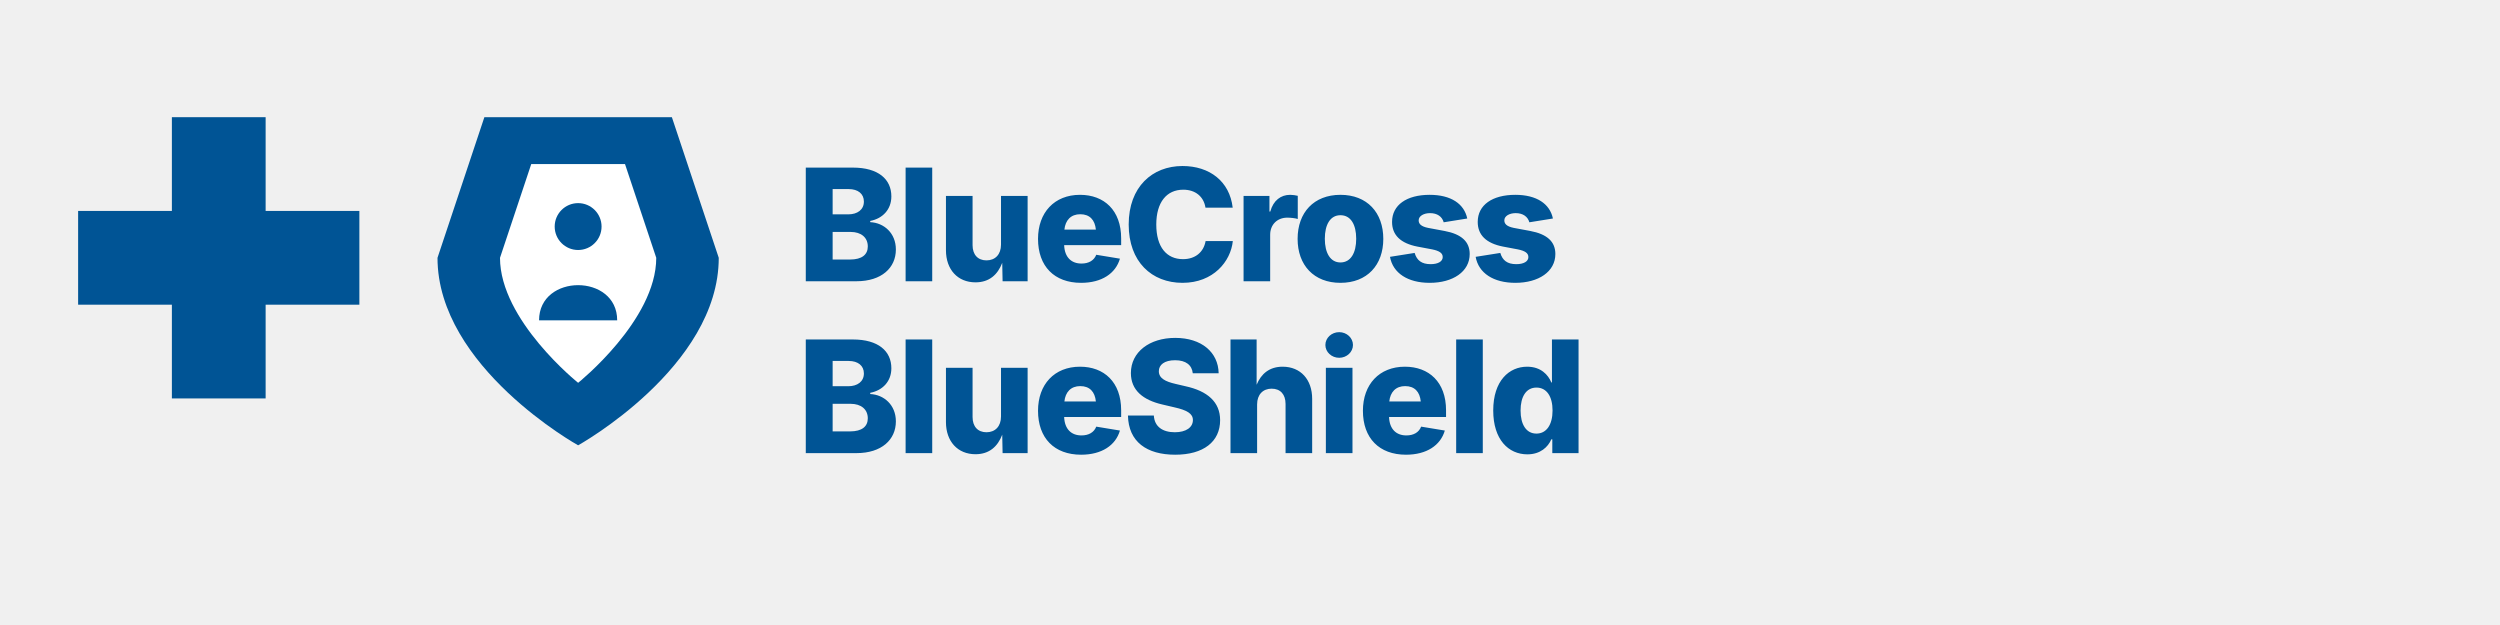
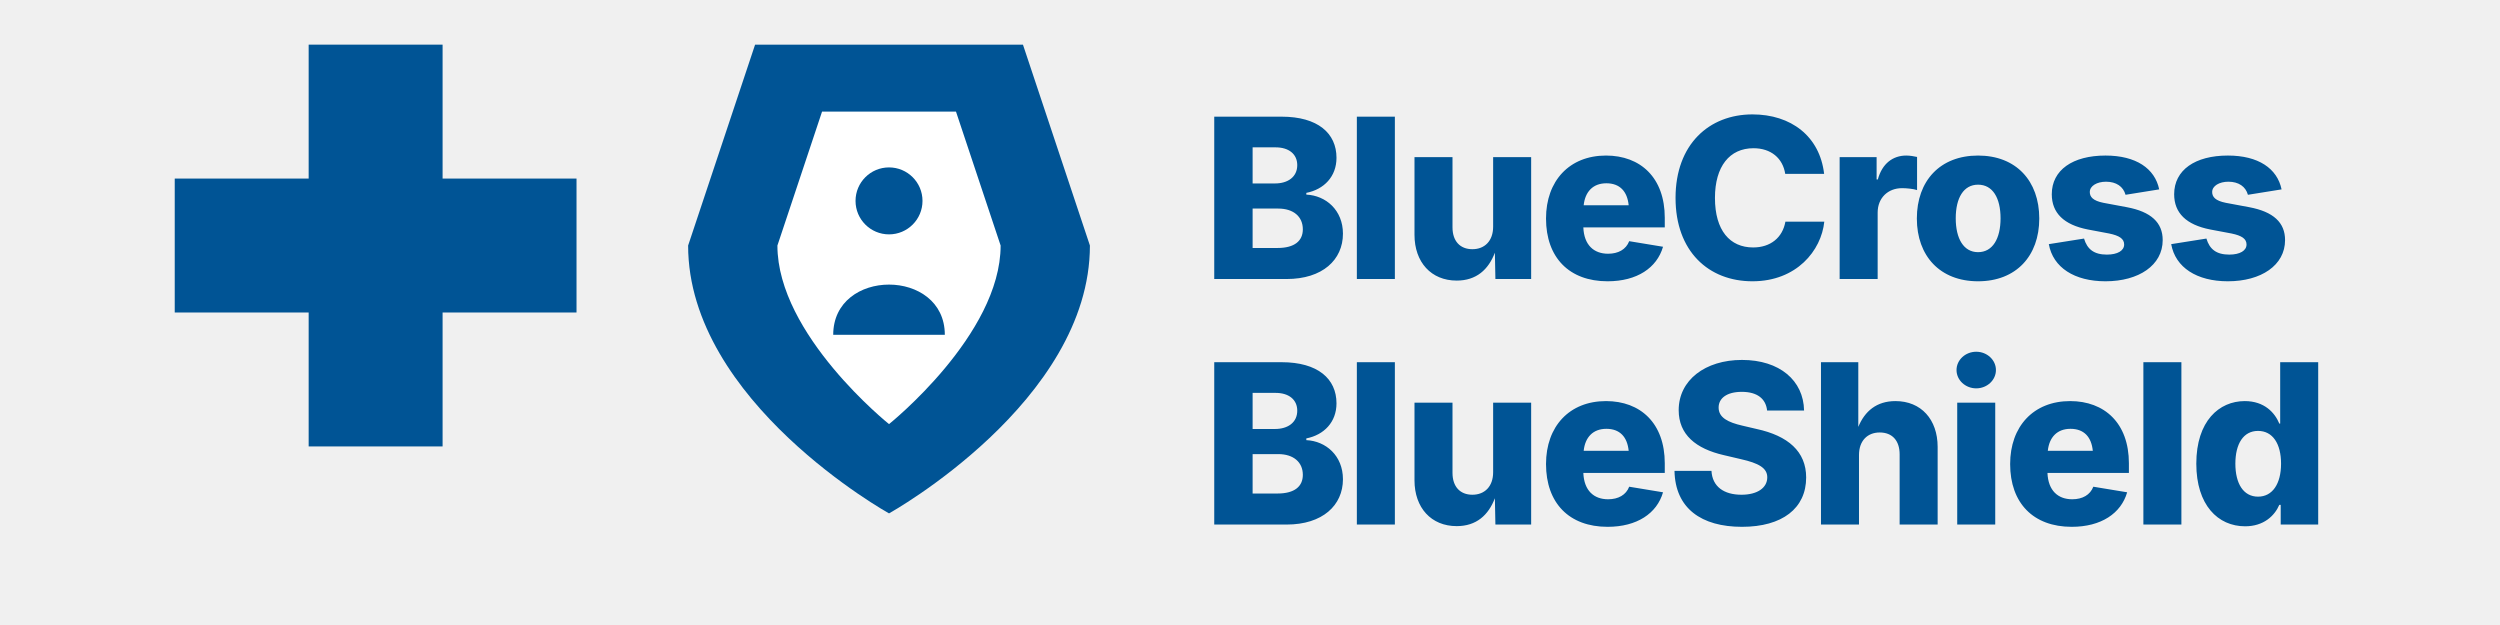
- <svg xmlns="http://www.w3.org/2000/svg" viewBox="0 0 320 80" width="320" height="80">
+ <svg xmlns="http://www.w3.org/2000/svg" viewBox="6 11 200.688 56" width="320" height="80">
  <g transform="translate(10, 15)">
    <path d="M 12 0 H 24 V 12 H 36 V 24 H 24 V 36 H 12 V 24 H 0 V 12 H 12 Z" fill="#005495" />
    <path d="M 52 0 H 76 L 82 18 C 82 32 64 42 64 42 C 64 42 46 32 46 18 Z" fill="#005495" />
    <path d="M 58 6 H 70 L 74 18 C 74 26 64 34 64 34 C 64 34 54 26 54 18 Z" fill="#ffffff" />
    <circle cx="64" cy="14" r="3" fill="#005495" />
    <path d="M 59 26 C 59 20 69 20 69 26 Z" fill="#005495" />
  </g>
  <text x="102" y="36" font-family="Inter, Arial, sans-serif" font-weight="800" font-size="20" fill="#005495" letter-spacing="-0.5">BlueCross</text>
  <text x="102" y="58" font-family="Inter, Arial, sans-serif" font-weight="800" font-size="20" fill="#005495" letter-spacing="-0.5">BlueShield</text>
</svg>
